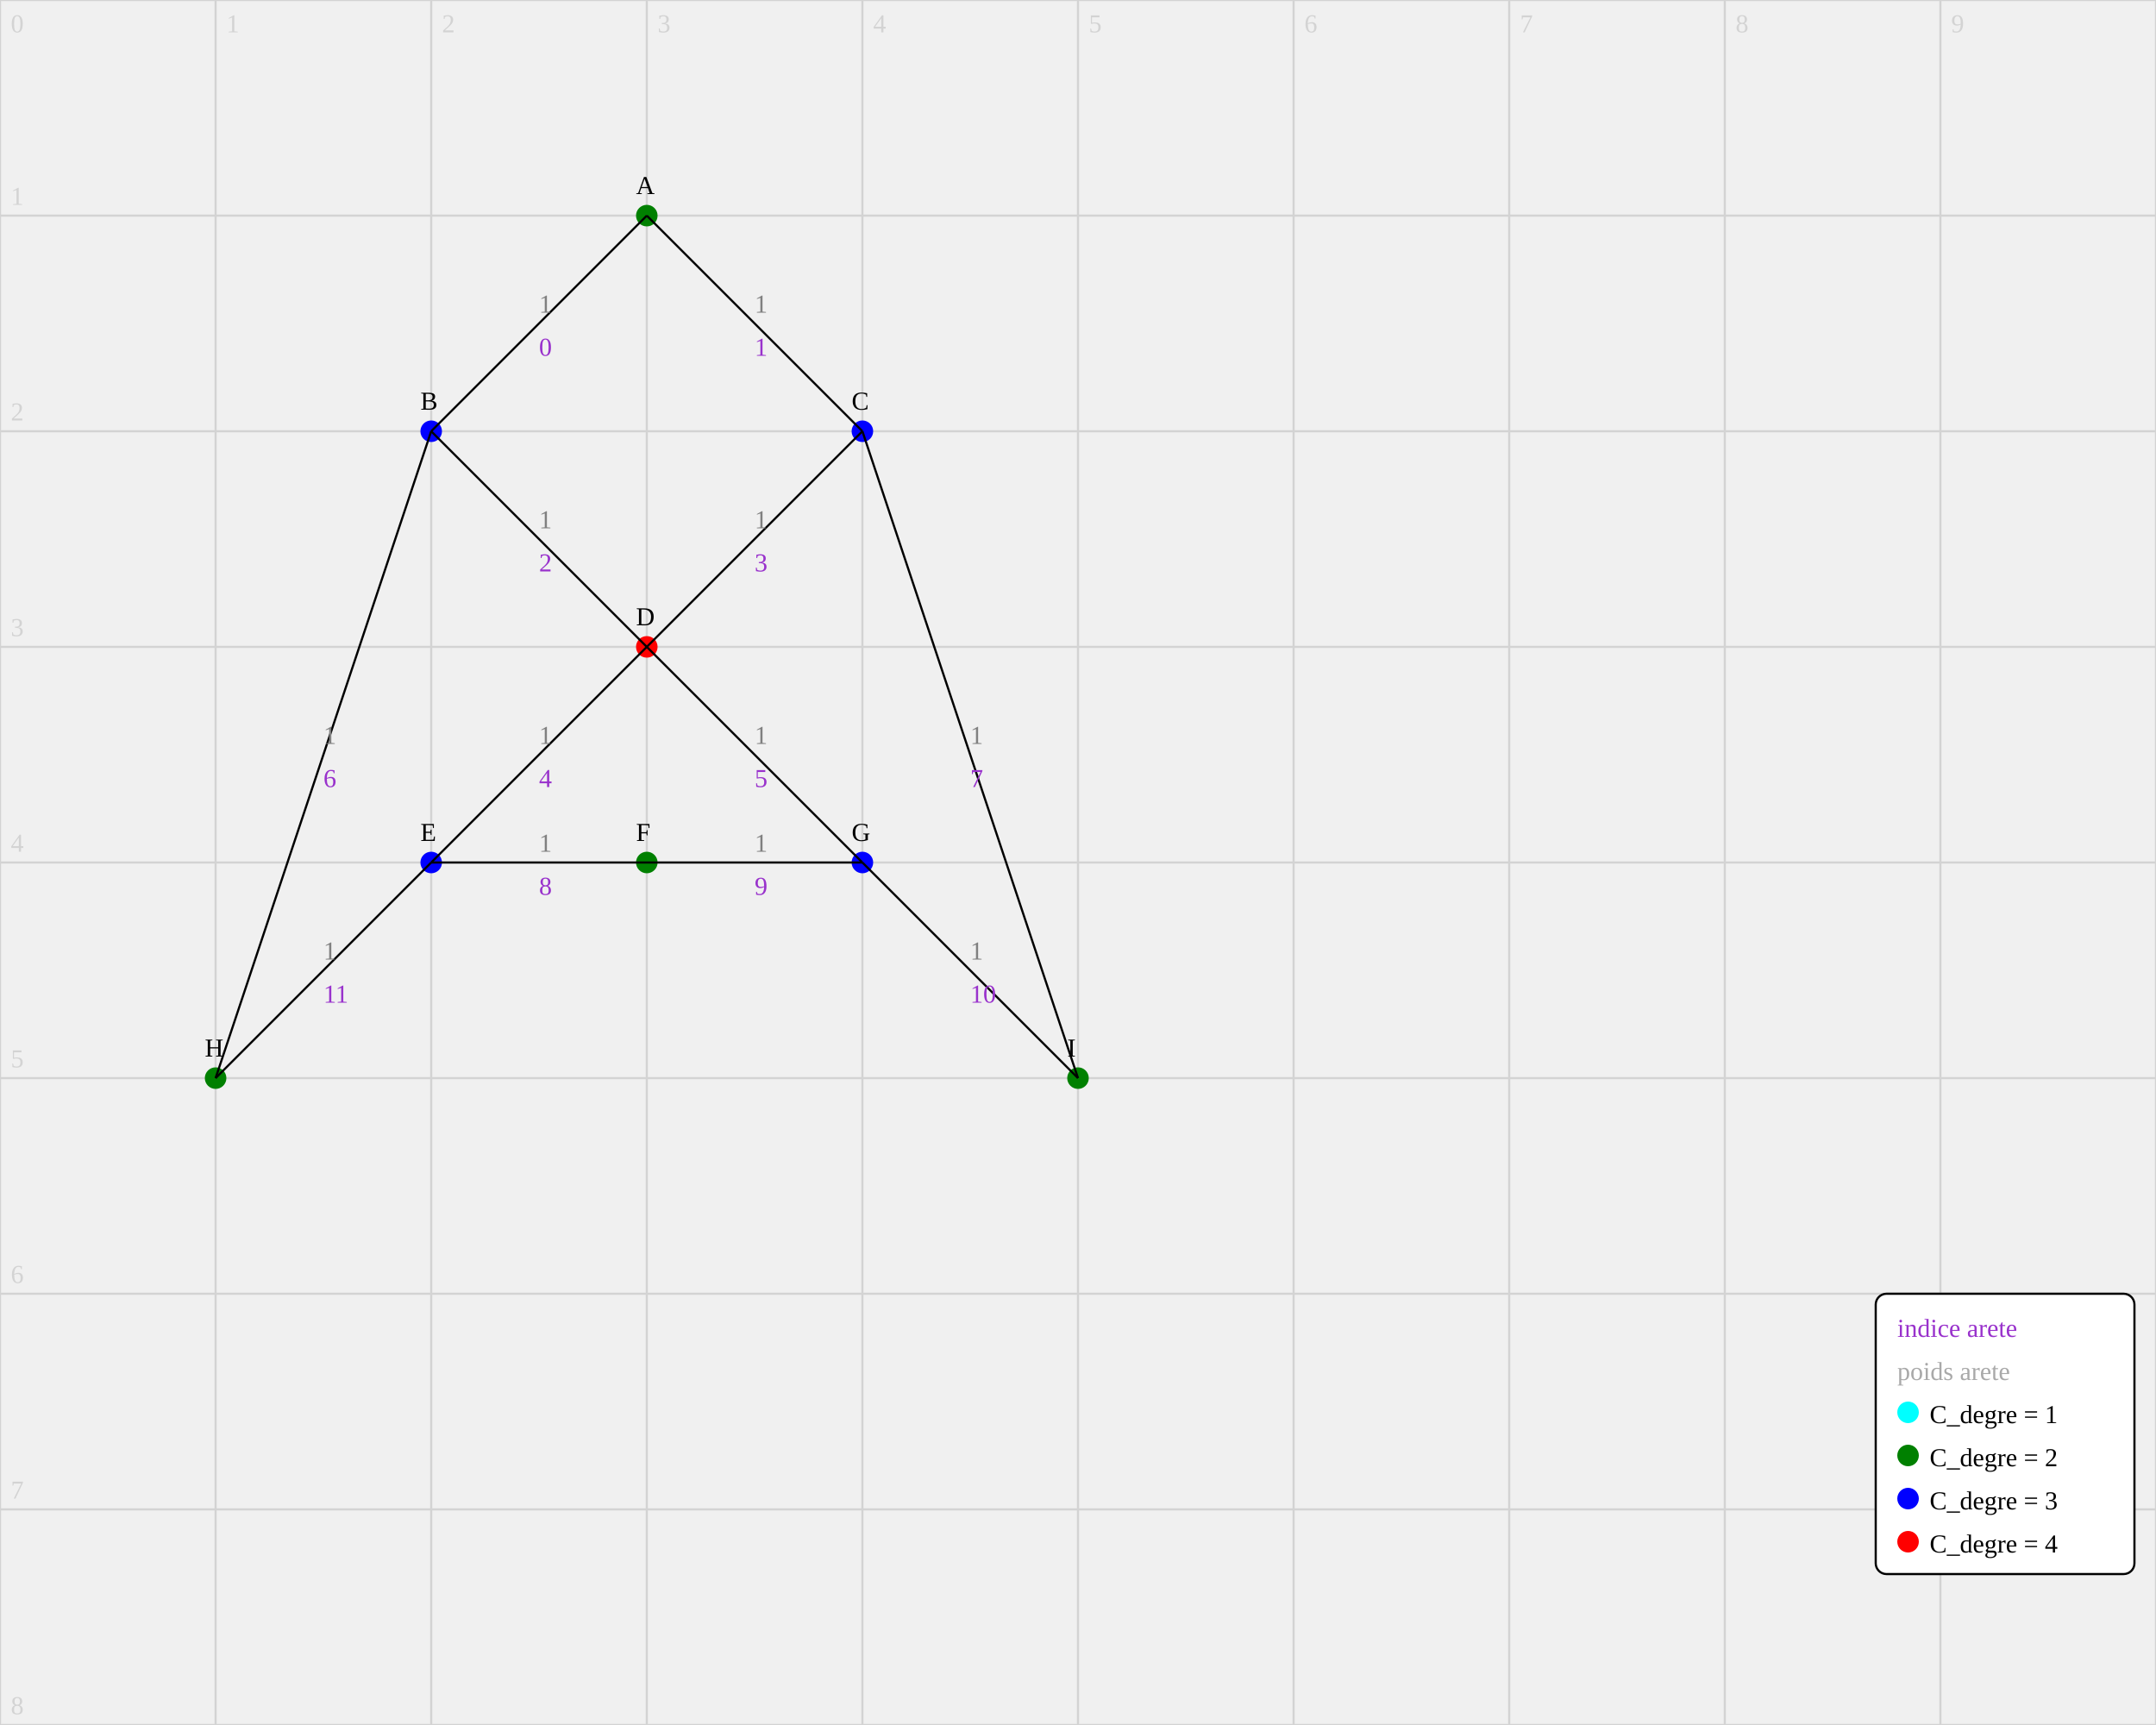
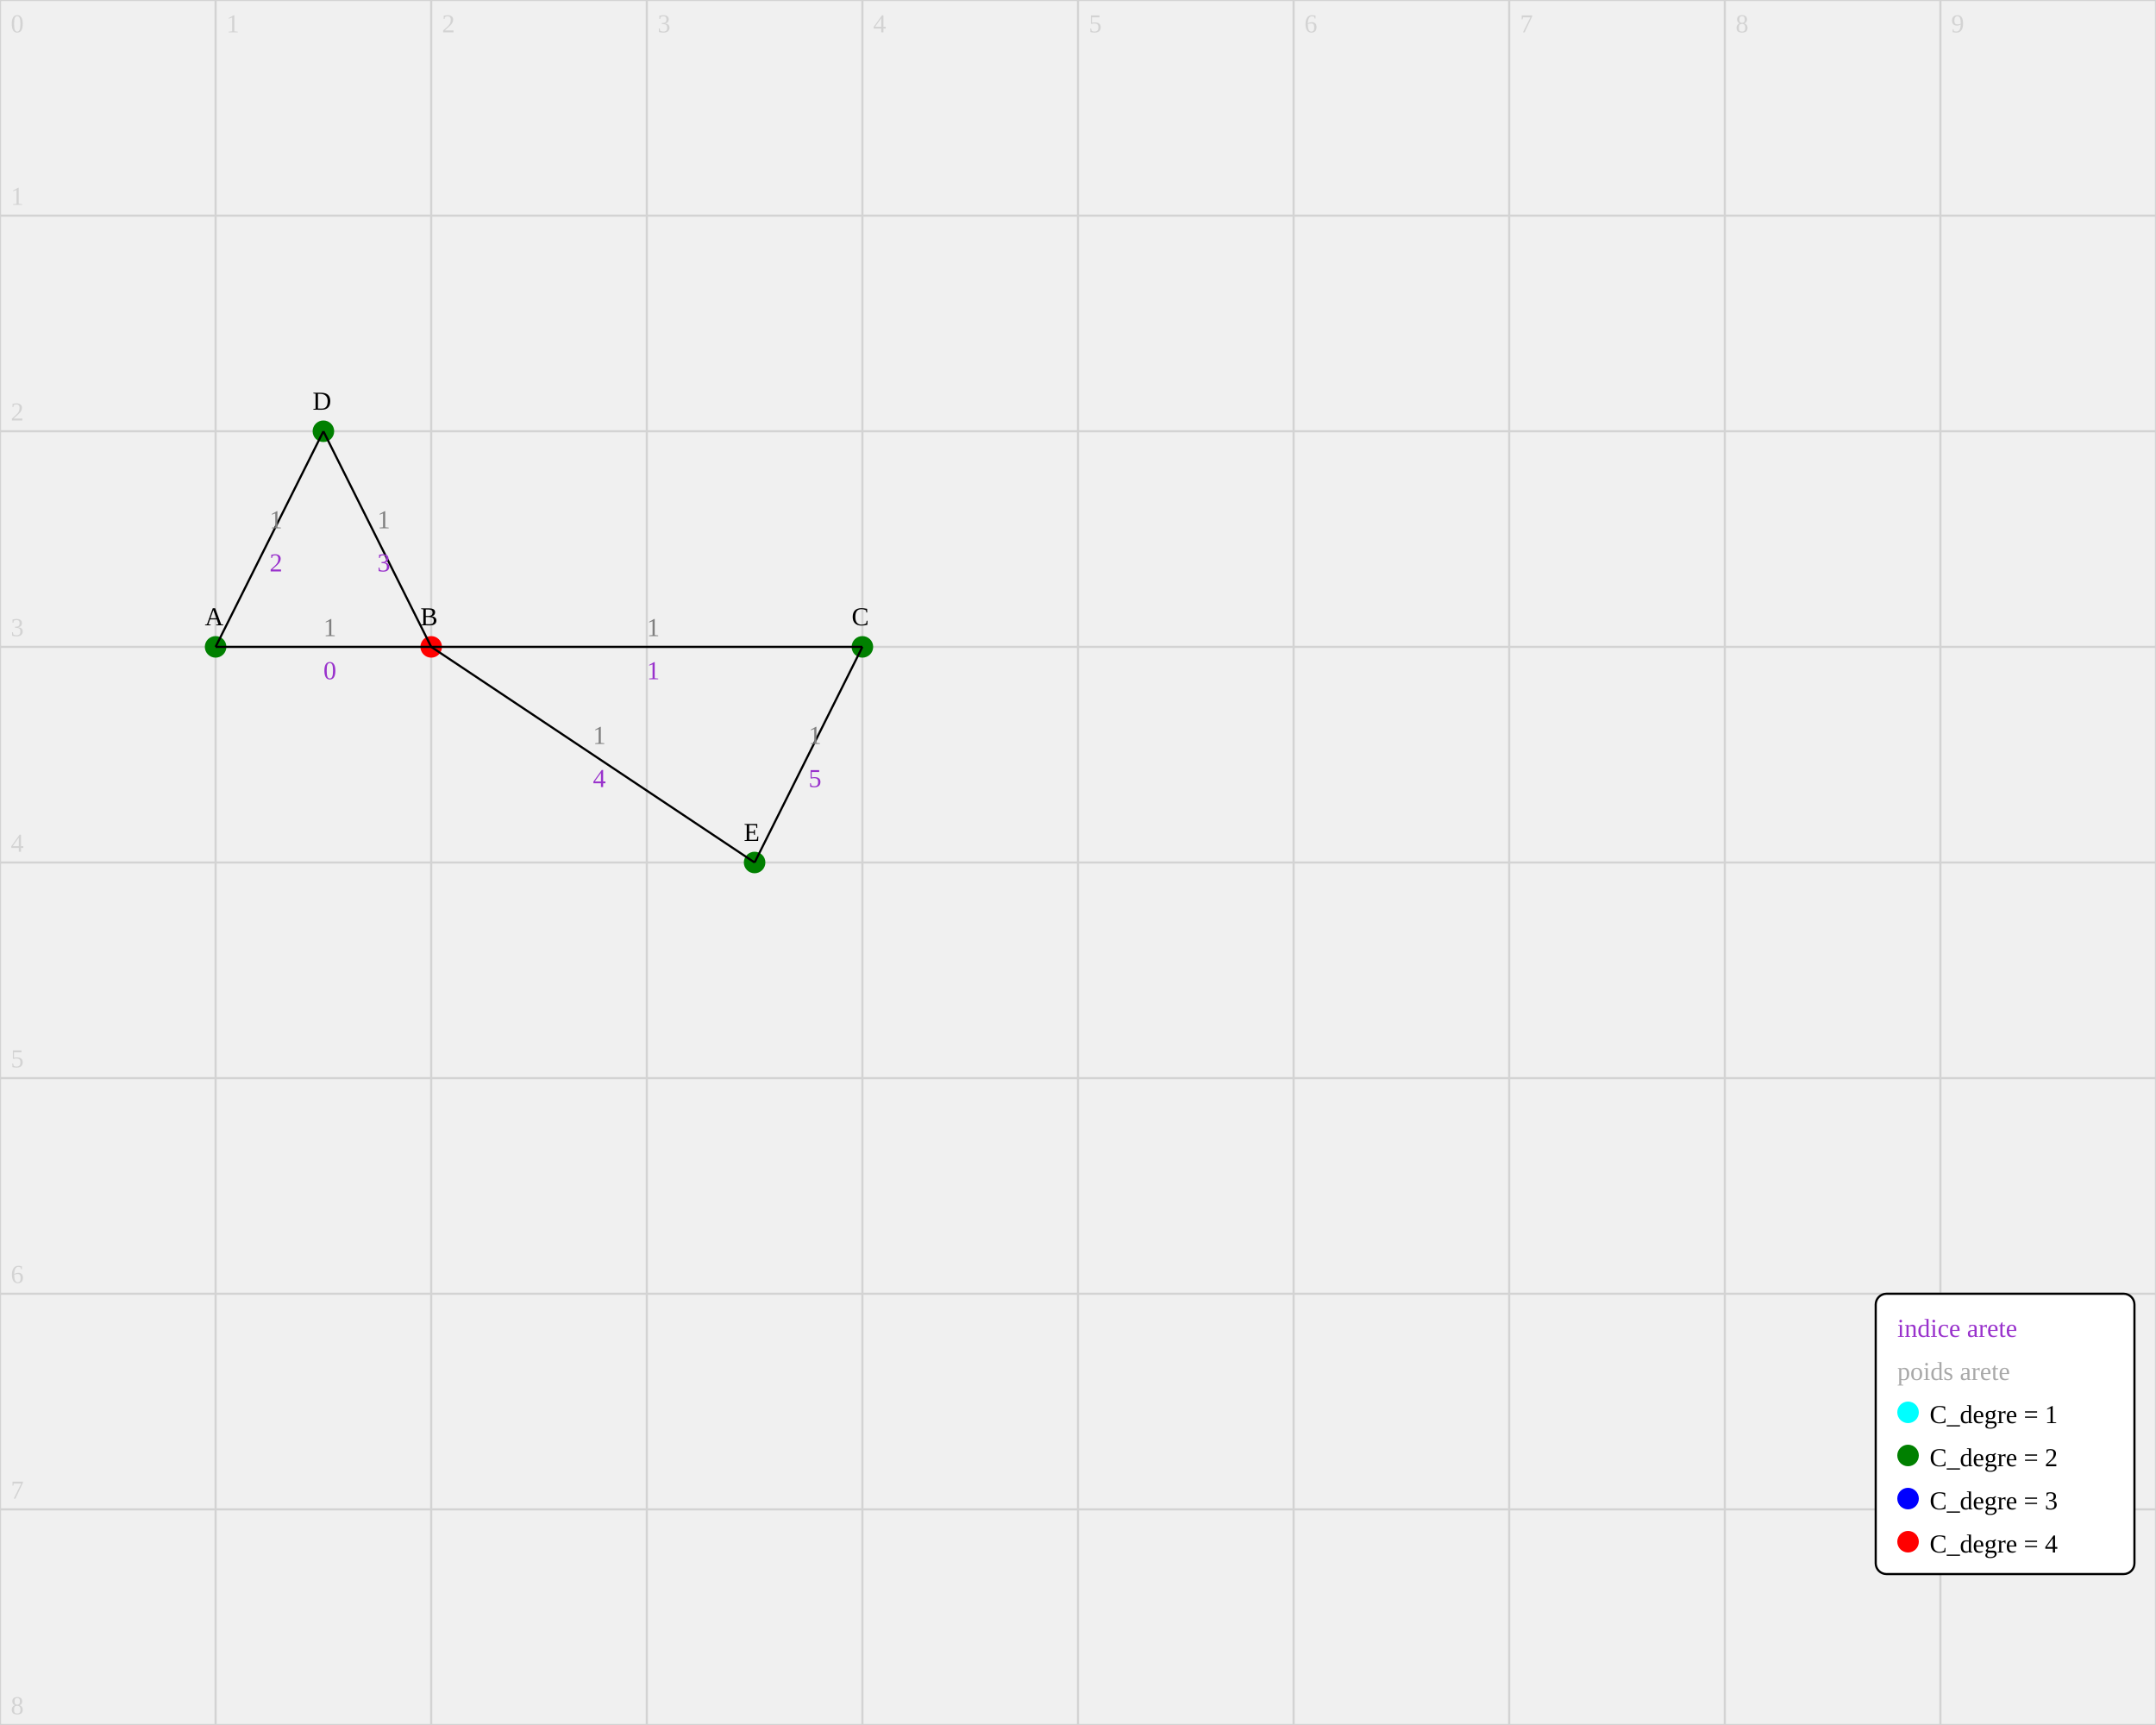
<svg xmlns="http://www.w3.org/2000/svg" version="1.1" width="1000" height="800">
  <line x1="0" y1="0" x2="1000" y2="0" stroke="lightgrey" />
  <text x="5" y="-5" fill="lightgrey">0</text>
  <line x1="0" y1="100" x2="1000" y2="100" stroke="lightgrey" />
  <text x="5" y="95" fill="lightgrey">1</text>
  <line x1="0" y1="200" x2="1000" y2="200" stroke="lightgrey" />
  <text x="5" y="195" fill="lightgrey">2</text>
  <line x1="0" y1="300" x2="1000" y2="300" stroke="lightgrey" />
  <text x="5" y="295" fill="lightgrey">3</text>
  <line x1="0" y1="400" x2="1000" y2="400" stroke="lightgrey" />
  <text x="5" y="395" fill="lightgrey">4</text>
  <line x1="0" y1="500" x2="1000" y2="500" stroke="lightgrey" />
  <text x="5" y="495" fill="lightgrey">5</text>
  <line x1="0" y1="600" x2="1000" y2="600" stroke="lightgrey" />
  <text x="5" y="595" fill="lightgrey">6</text>
  <line x1="0" y1="700" x2="1000" y2="700" stroke="lightgrey" />
  <text x="5" y="695" fill="lightgrey">7</text>
  <line x1="0" y1="800" x2="1000" y2="800" stroke="lightgrey" />
  <text x="5" y="795" fill="lightgrey">8</text>
  <line x1="0" y1="0" x2="0" y2="800" stroke="lightgrey" />
  <text x="5" y="15" fill="lightgrey">0</text>
  <line x1="100" y1="0" x2="100" y2="800" stroke="lightgrey" />
  <text x="105" y="15" fill="lightgrey">1</text>
  <line x1="200" y1="0" x2="200" y2="800" stroke="lightgrey" />
  <text x="205" y="15" fill="lightgrey">2</text>
  <line x1="300" y1="0" x2="300" y2="800" stroke="lightgrey" />
  <text x="305" y="15" fill="lightgrey">3</text>
  <line x1="400" y1="0" x2="400" y2="800" stroke="lightgrey" />
  <text x="405" y="15" fill="lightgrey">4</text>
  <line x1="500" y1="0" x2="500" y2="800" stroke="lightgrey" />
  <text x="505" y="15" fill="lightgrey">5</text>
  <line x1="600" y1="0" x2="600" y2="800" stroke="lightgrey" />
  <text x="605" y="15" fill="lightgrey">6</text>
  <line x1="700" y1="0" x2="700" y2="800" stroke="lightgrey" />
  <text x="705" y="15" fill="lightgrey">7</text>
  <line x1="800" y1="0" x2="800" y2="800" stroke="lightgrey" />
  <text x="805" y="15" fill="lightgrey">8</text>
  <line x1="900" y1="0" x2="900" y2="800" stroke="lightgrey" />
  <text x="905" y="15" fill="lightgrey">9</text>
  <line x1="1000" y1="0" x2="1000" y2="800" stroke="lightgrey" />
  <text x="1005" y="15" fill="lightgrey">10</text>
-   <circle cx="300" cy="100" r="5" fill="green" />
-   <text x="295" y="90" fill="black">A</text>
-   <circle cx="200" cy="200" r="5" fill="blue" />
-   <text x="195" y="190" fill="black">B</text>
-   <circle cx="400" cy="200" r="5" fill="blue" />
-   <text x="395" y="190" fill="black">C</text>
-   <circle cx="300" cy="300" r="5" fill="red" />
-   <text x="295" y="290" fill="black">D</text>
-   <circle cx="200" cy="400" r="5" fill="blue" />
-   <text x="195" y="390" fill="black">E</text>
-   <circle cx="300" cy="400" r="5" fill="green" />
-   <text x="295" y="390" fill="black">F</text>
-   <circle cx="400" cy="400" r="5" fill="blue" />
-   <text x="395" y="390" fill="black">G</text>
-   <circle cx="100" cy="500" r="5" fill="green" />
-   <text x="95" y="490" fill="black">H</text>
-   <circle cx="500" cy="500" r="5" fill="green" />
-   <text x="495" y="490" fill="black">I</text>
-   <line x1="300" y1="100" x2="200" y2="200" stroke="black" />
-   <text x="250" y="165" fill="darkorchid">0</text>
-   <text x="250" y="145" fill="grey">1</text>
-   <line x1="300" y1="100" x2="400" y2="200" stroke="black" />
-   <text x="350" y="165" fill="darkorchid">1</text>
-   <text x="350" y="145" fill="grey">1</text>
-   <line x1="200" y1="200" x2="300" y2="300" stroke="black" />
-   <text x="250" y="265" fill="darkorchid">2</text>
-   <text x="250" y="245" fill="grey">1</text>
-   <line x1="400" y1="200" x2="300" y2="300" stroke="black" />
-   <text x="350" y="265" fill="darkorchid">3</text>
-   <text x="350" y="245" fill="grey">1</text>
-   <line x1="300" y1="300" x2="200" y2="400" stroke="black" />
-   <text x="250" y="365" fill="darkorchid">4</text>
-   <text x="250" y="345" fill="grey">1</text>
-   <line x1="300" y1="300" x2="400" y2="400" stroke="black" />
-   <text x="350" y="365" fill="darkorchid">5</text>
-   <text x="350" y="345" fill="grey">1</text>
-   <line x1="200" y1="200" x2="100" y2="500" stroke="black" />
-   <text x="150" y="365" fill="darkorchid">6</text>
-   <text x="150" y="345" fill="grey">1</text>
-   <line x1="400" y1="200" x2="500" y2="500" stroke="black" />
-   <text x="450" y="365" fill="darkorchid">7</text>
-   <text x="450" y="345" fill="grey">1</text>
-   <line x1="200" y1="400" x2="300" y2="400" stroke="black" />
-   <text x="250" y="415" fill="darkorchid">8</text>
-   <text x="250" y="395" fill="grey">1</text>
-   <line x1="300" y1="400" x2="400" y2="400" stroke="black" />
-   <text x="350" y="415" fill="darkorchid">9</text>
-   <text x="350" y="395" fill="grey">1</text>
-   <line x1="400" y1="400" x2="500" y2="500" stroke="black" />
-   <text x="450" y="465" fill="darkorchid">10</text>
-   <text x="450" y="445" fill="grey">1</text>
-   <line x1="200" y1="400" x2="100" y2="500" stroke="black" />
-   <text x="150" y="465" fill="darkorchid">11</text>
-   <text x="150" y="445" fill="grey">1</text>
+   <circle cx="100" cy="300" r="5" fill="green" />
+   <text x="95" y="290" fill="black">A</text>
+   <circle cx="200" cy="300" r="5" fill="red" />
+   <text x="195" y="290" fill="black">B</text>
+   <circle cx="400" cy="300" r="5" fill="green" />
+   <text x="395" y="290" fill="black">C</text>
+   <circle cx="150" cy="200" r="5" fill="green" />
+   <text x="145" y="190" fill="black">D</text>
+   <circle cx="350" cy="400" r="5" fill="green" />
+   <text x="345" y="390" fill="black">E</text>
+   <line x1="100" y1="300" x2="200" y2="300" stroke="black" />
+   <text x="150" y="315" fill="darkorchid">0</text>
+   <text x="150" y="295" fill="grey">1</text>
+   <line x1="400" y1="300" x2="200" y2="300" stroke="black" />
+   <text x="300" y="315" fill="darkorchid">1</text>
+   <text x="300" y="295" fill="grey">1</text>
+   <line x1="100" y1="300" x2="150" y2="200" stroke="black" />
+   <text x="125" y="265" fill="darkorchid">2</text>
+   <text x="125" y="245" fill="grey">1</text>
+   <line x1="200" y1="300" x2="150" y2="200" stroke="black" />
+   <text x="175" y="265" fill="darkorchid">3</text>
+   <text x="175" y="245" fill="grey">1</text>
+   <line x1="200" y1="300" x2="350" y2="400" stroke="black" />
+   <text x="275" y="365" fill="darkorchid">4</text>
+   <text x="275" y="345" fill="grey">1</text>
+   <line x1="400" y1="300" x2="350" y2="400" stroke="black" />
+   <text x="375" y="365" fill="darkorchid">5</text>
+   <text x="375" y="345" fill="grey">1</text>
  <rect x="870" y="600" width="120" height="130" rx="5" ry="5" fill="white" stroke="black" stroke-width="1px" />
  <text x="880" y="620" fill="darkorchid">indice arete</text>
  <text x="880" y="640" fill="darkgrey">poids arete</text>
  <circle cx="885" cy="655" r="5" fill="cyan" />
  <text x="895" y="660" fill="black">C_degre = 1</text>
  <circle cx="885" cy="675" r="5" fill="green" />
  <text x="895" y="680" fill="black">C_degre = 2</text>
  <circle cx="885" cy="695" r="5" fill="blue" />
  <text x="895" y="700" fill="black">C_degre = 3</text>
  <circle cx="885" cy="715" r="5" fill="red" />
  <text x="895" y="720" fill="black">C_degre = 4</text>
</svg>
